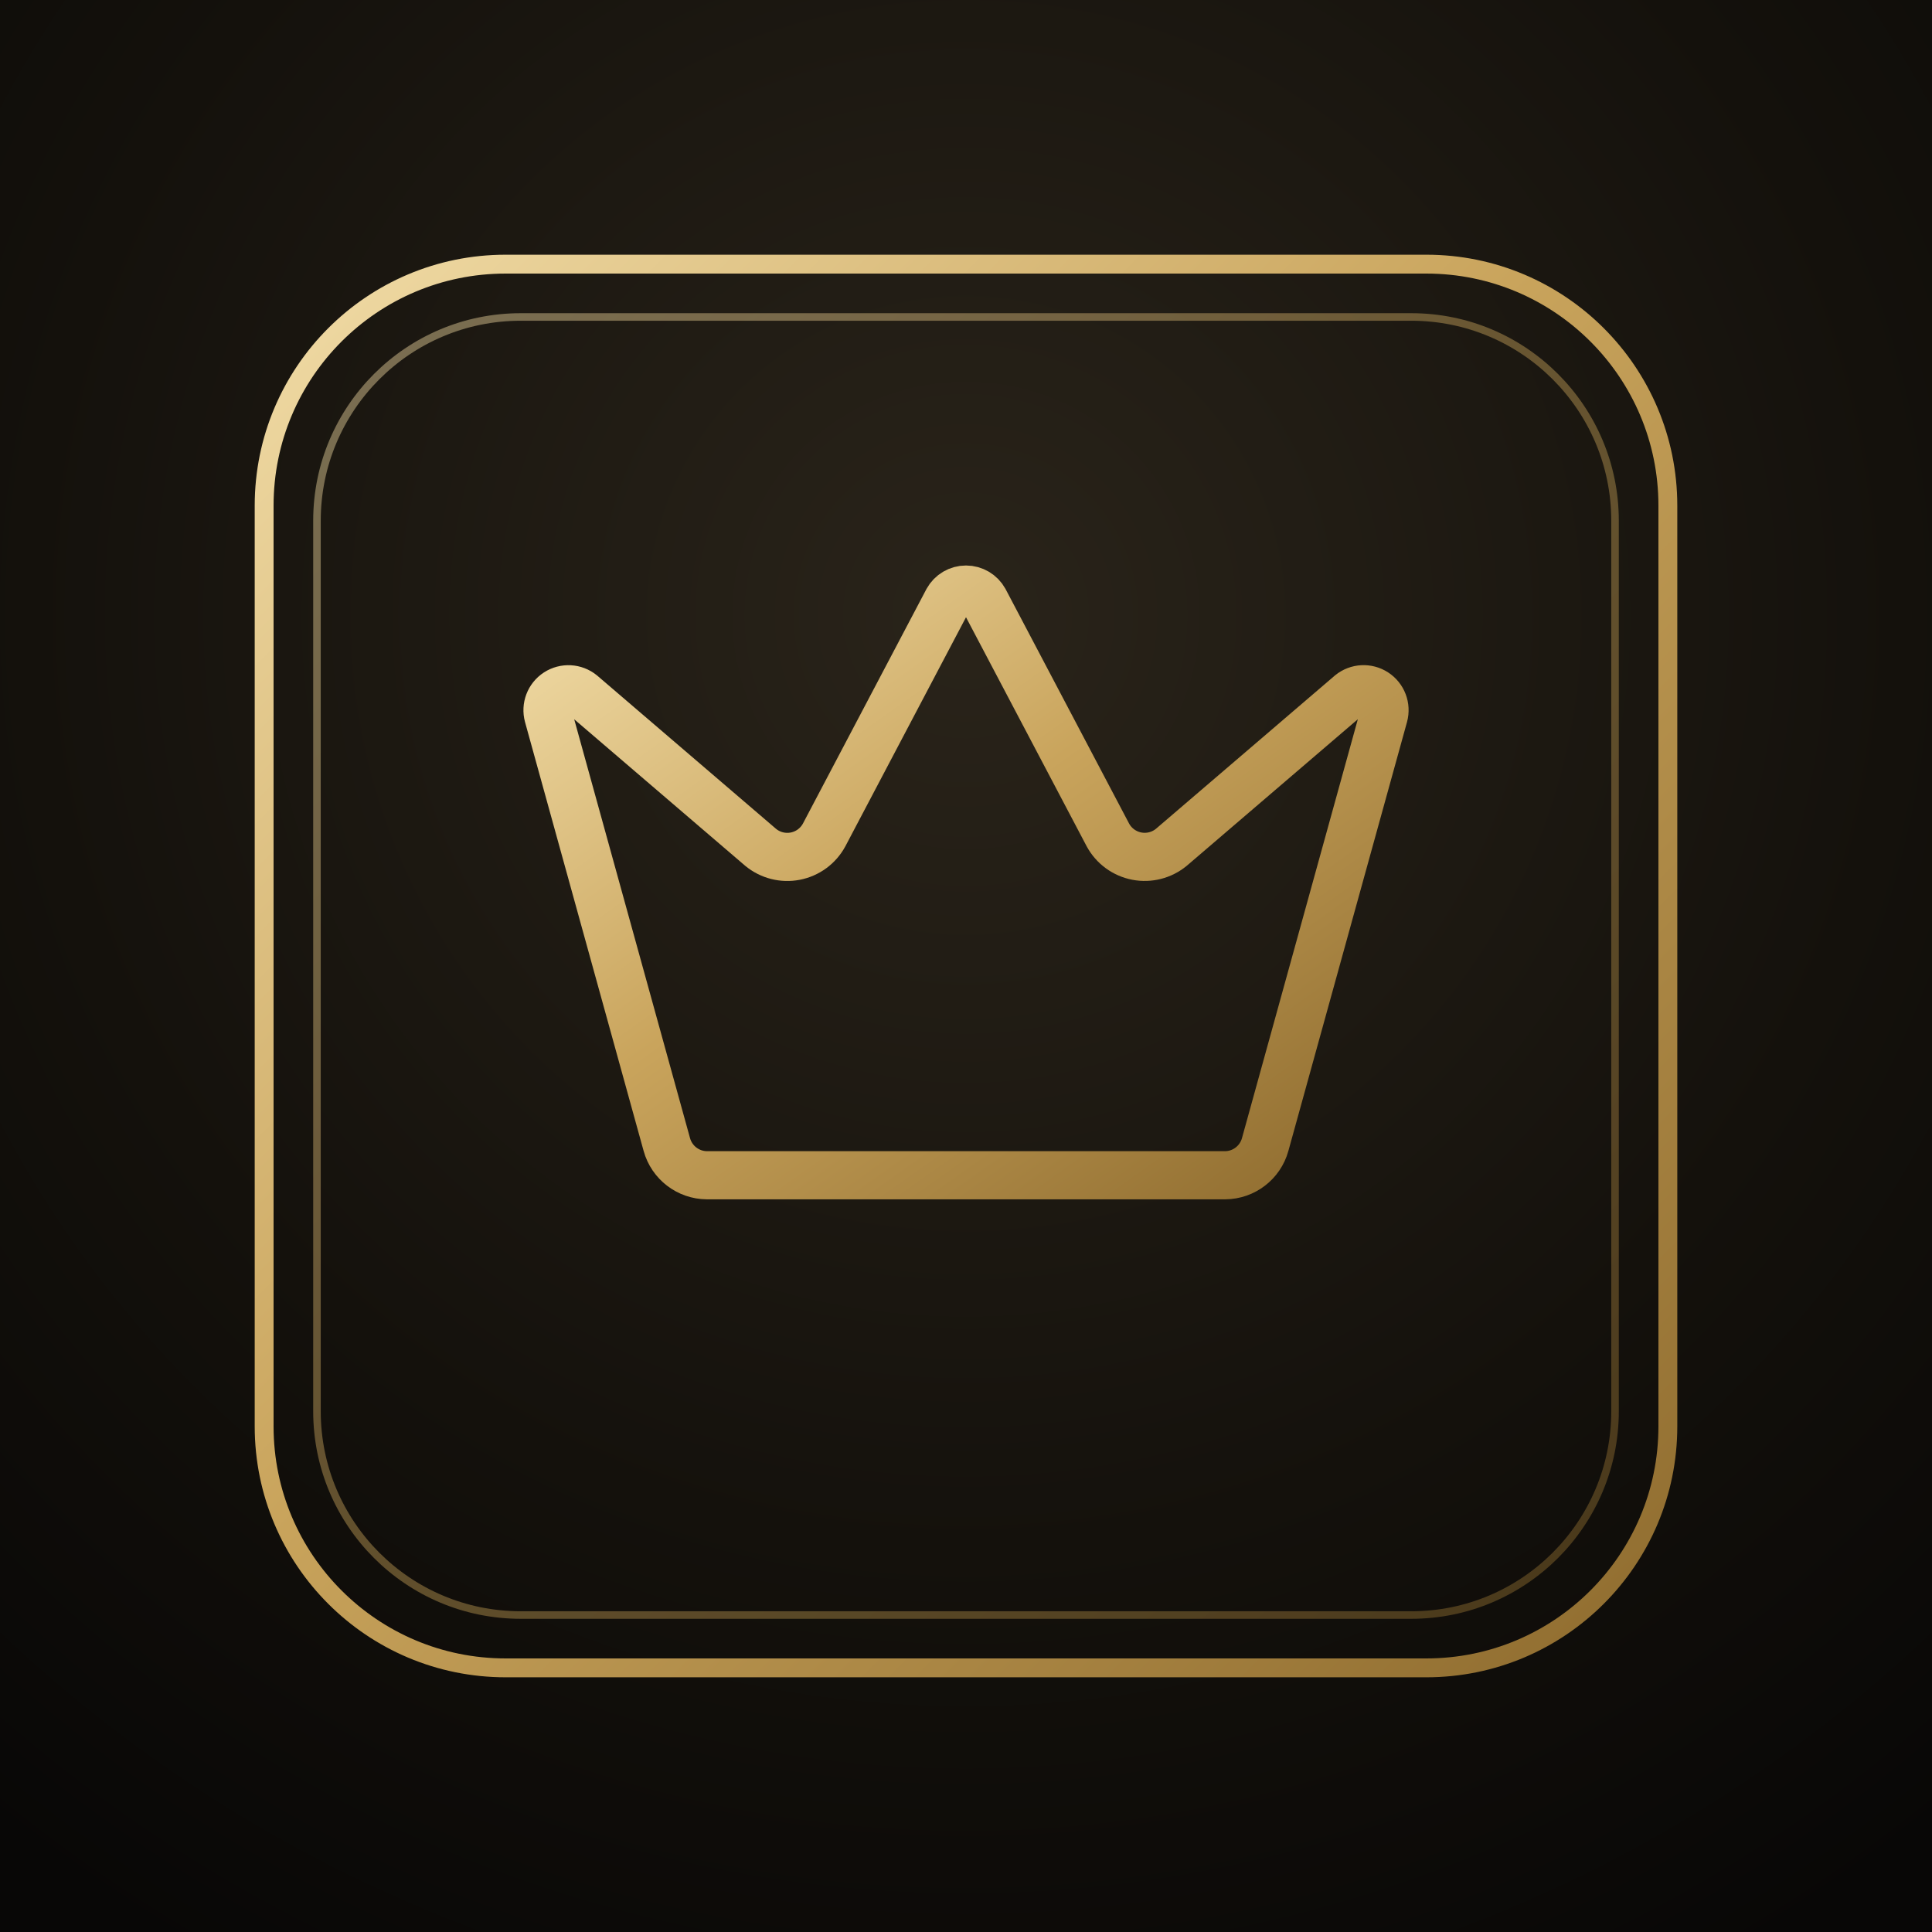
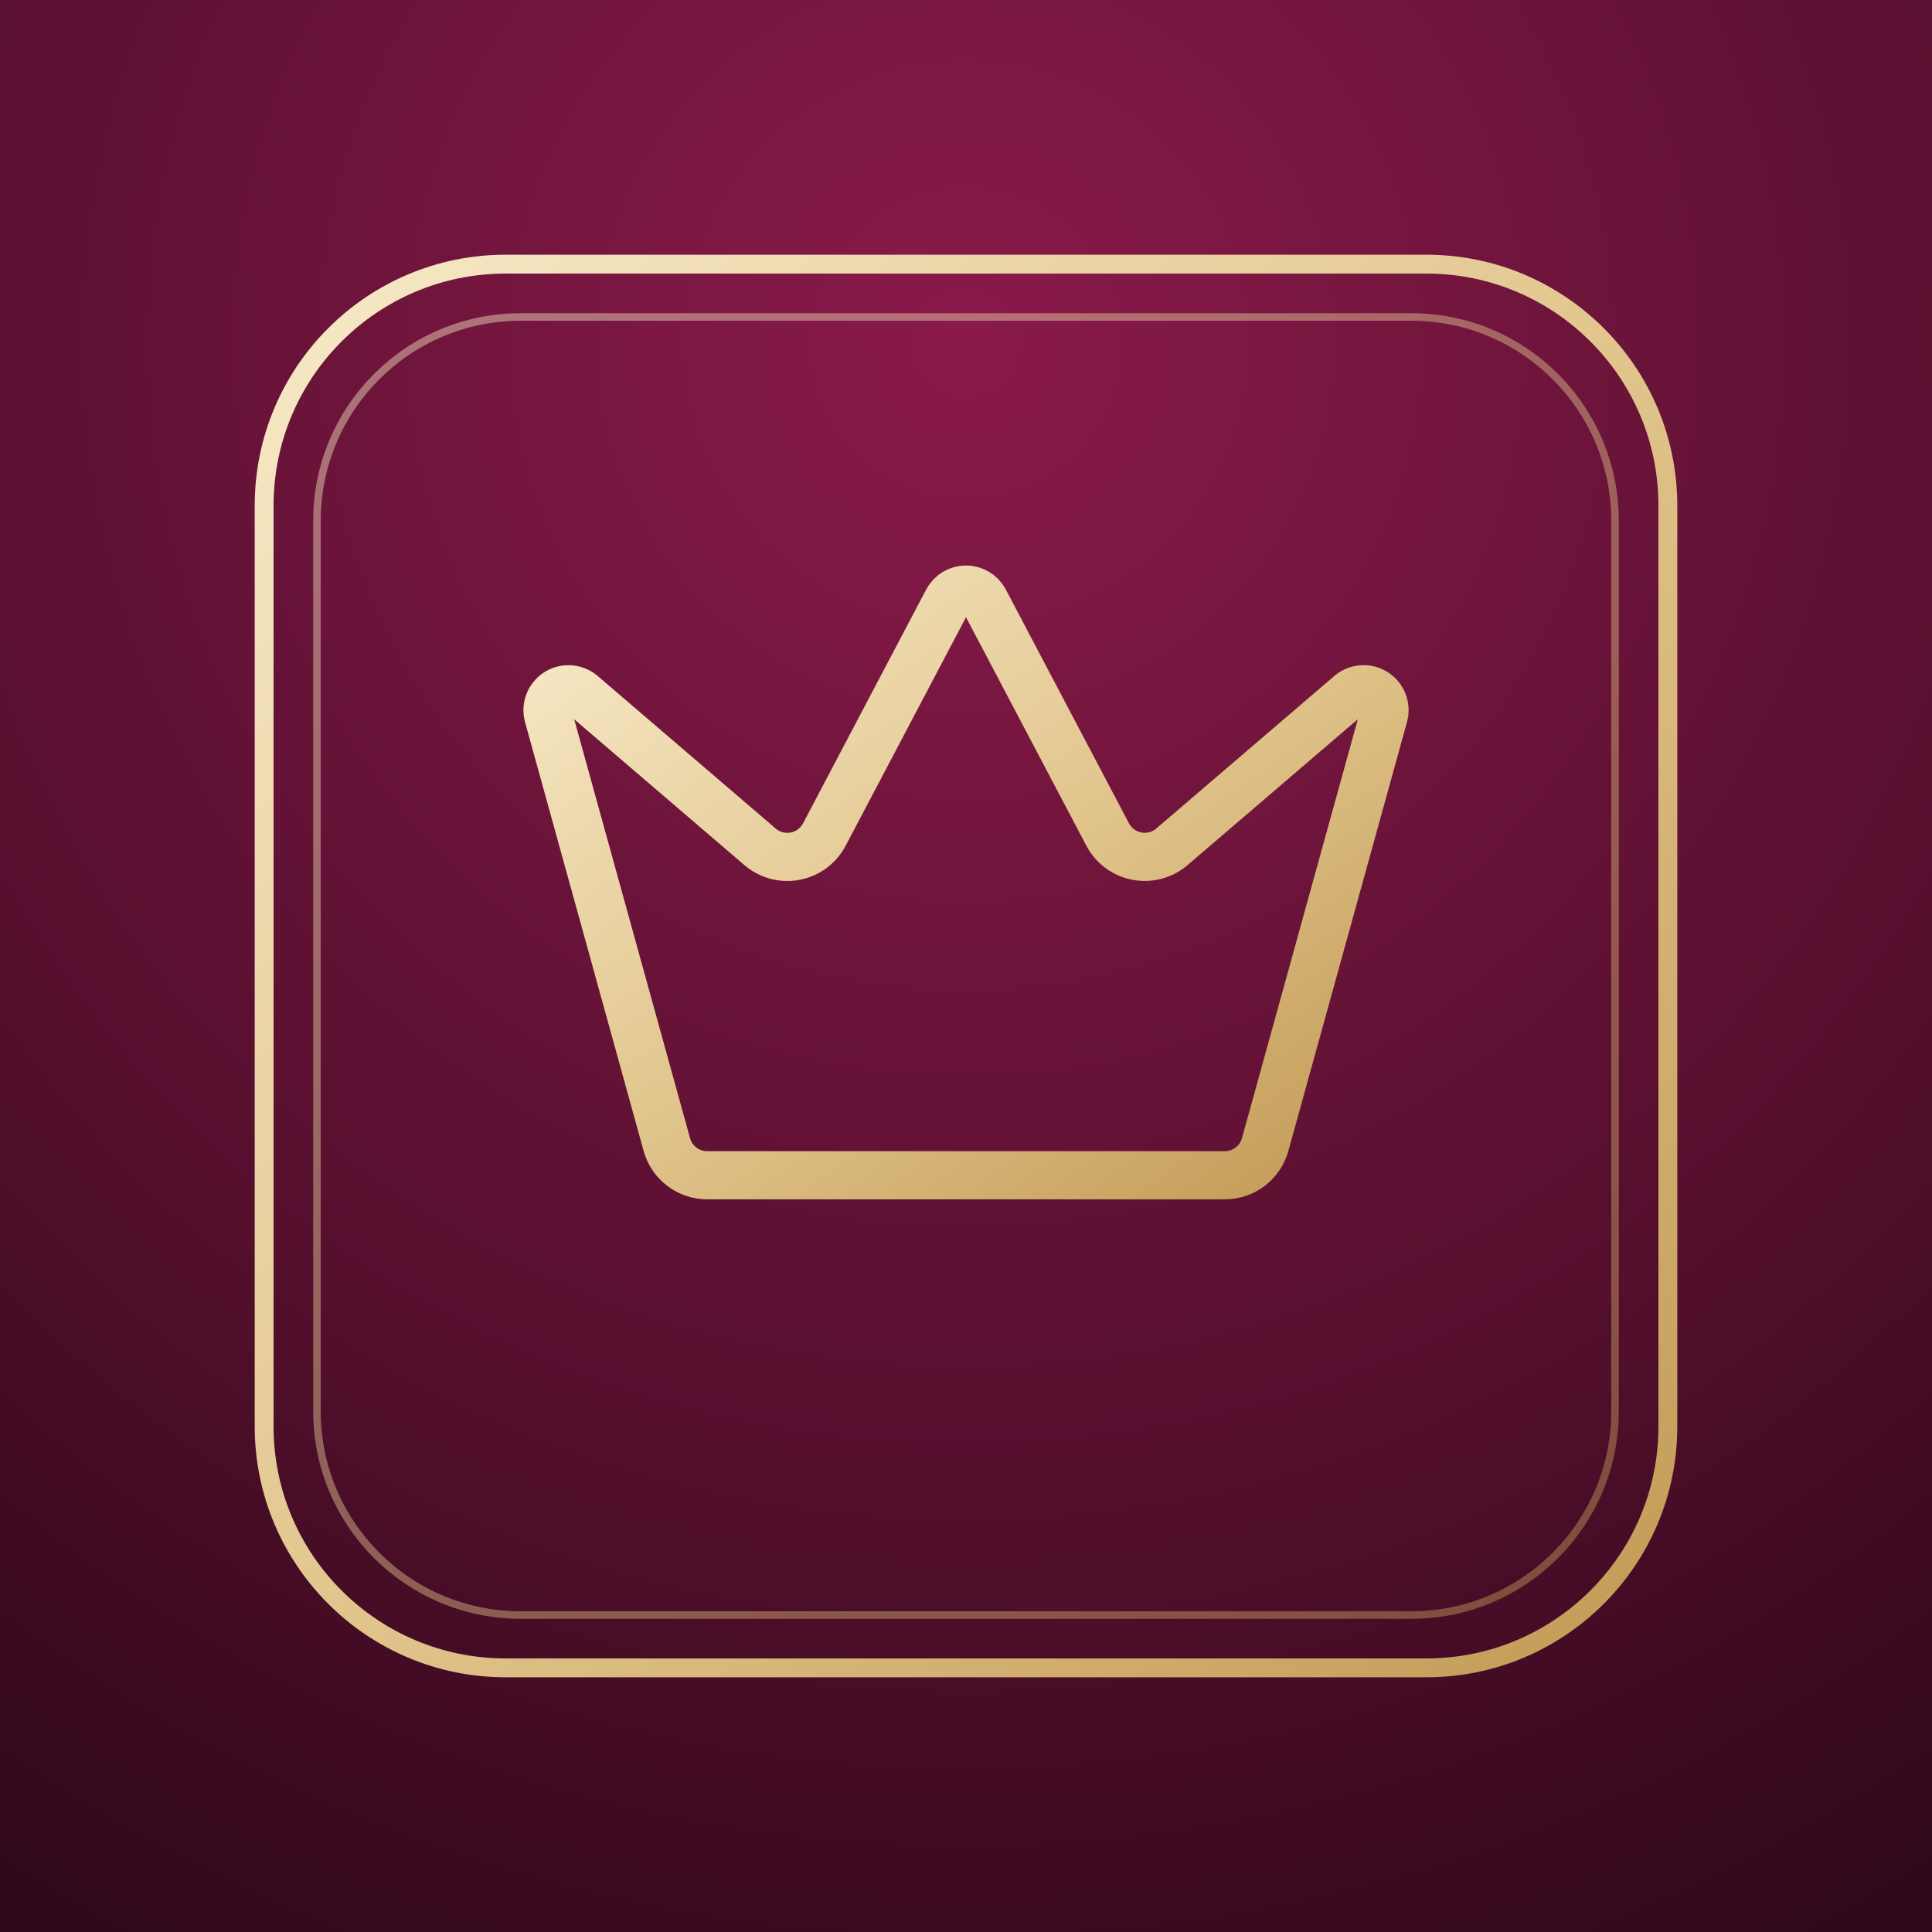
<svg xmlns="http://www.w3.org/2000/svg" width="512" height="512" viewBox="0 0 512 512">
  <defs>
    <linearGradient id="g" x1="0" y1="0" x2="1" y2="1">
-       <stop offset="0" stop-color="#F1DCA7" />
-       <stop offset=".45" stop-color="#C9A45C" />
-       <stop offset="1" stop-color="#8E6B2E" />
+       <stop offset="0" stop-color="#F7E9C8" />
+       <stop offset=".5" stop-color="#E2C68E" />
+       <stop offset="1" stop-color="#C29A55" />
    </linearGradient>
-     <radialGradient id="b" cx=".5" cy=".32" r=".8">
-       <stop offset="0" stop-color="#2A241A" />
-       <stop offset=".6" stop-color="#14110C" />
-       <stop offset="1" stop-color="#080706" />
+     <radialGradient id="b" cx=".5" cy=".18" r=".95">
+       <stop offset="0" stop-color="#8A1A4A" />
+       <stop offset=".55" stop-color="#5A1030" />
+       <stop offset="1" stop-color="#2E0818" />
    </radialGradient>
  </defs>
  <rect width="512" height="512" fill="url(#b)" />
  <rect x="70" y="70" width="372" height="372" rx="64" fill="none" stroke="url(#g)" stroke-width="5" />
  <rect x="84" y="84" width="344" height="344" rx="54" fill="none" stroke="url(#g)" stroke-opacity=".45" stroke-width="2" />
  <g transform="translate(122.88 122.88) scale(11.09333)" fill="none" stroke="url(#g)" stroke-width="1.15" stroke-linecap="round" stroke-linejoin="round">
    <path d="M11.562 3.266a.5.5 0 0 1 .876 0L15.39 8.87a1 1 0 0 0 1.516.294L21.183 5.5a.5.5 0 0 1 .798.519l-2.834 10.246a1 1 0 0 1-.956.734H5.81a1 1 0 0 1-.957-.734L2.02 6.02a.5.5 0 0 1 .798-.519l4.276 3.664a1 1 0 0 0 1.516-.294z" />
    <path d="M5 21h14" />
  </g>
</svg>
